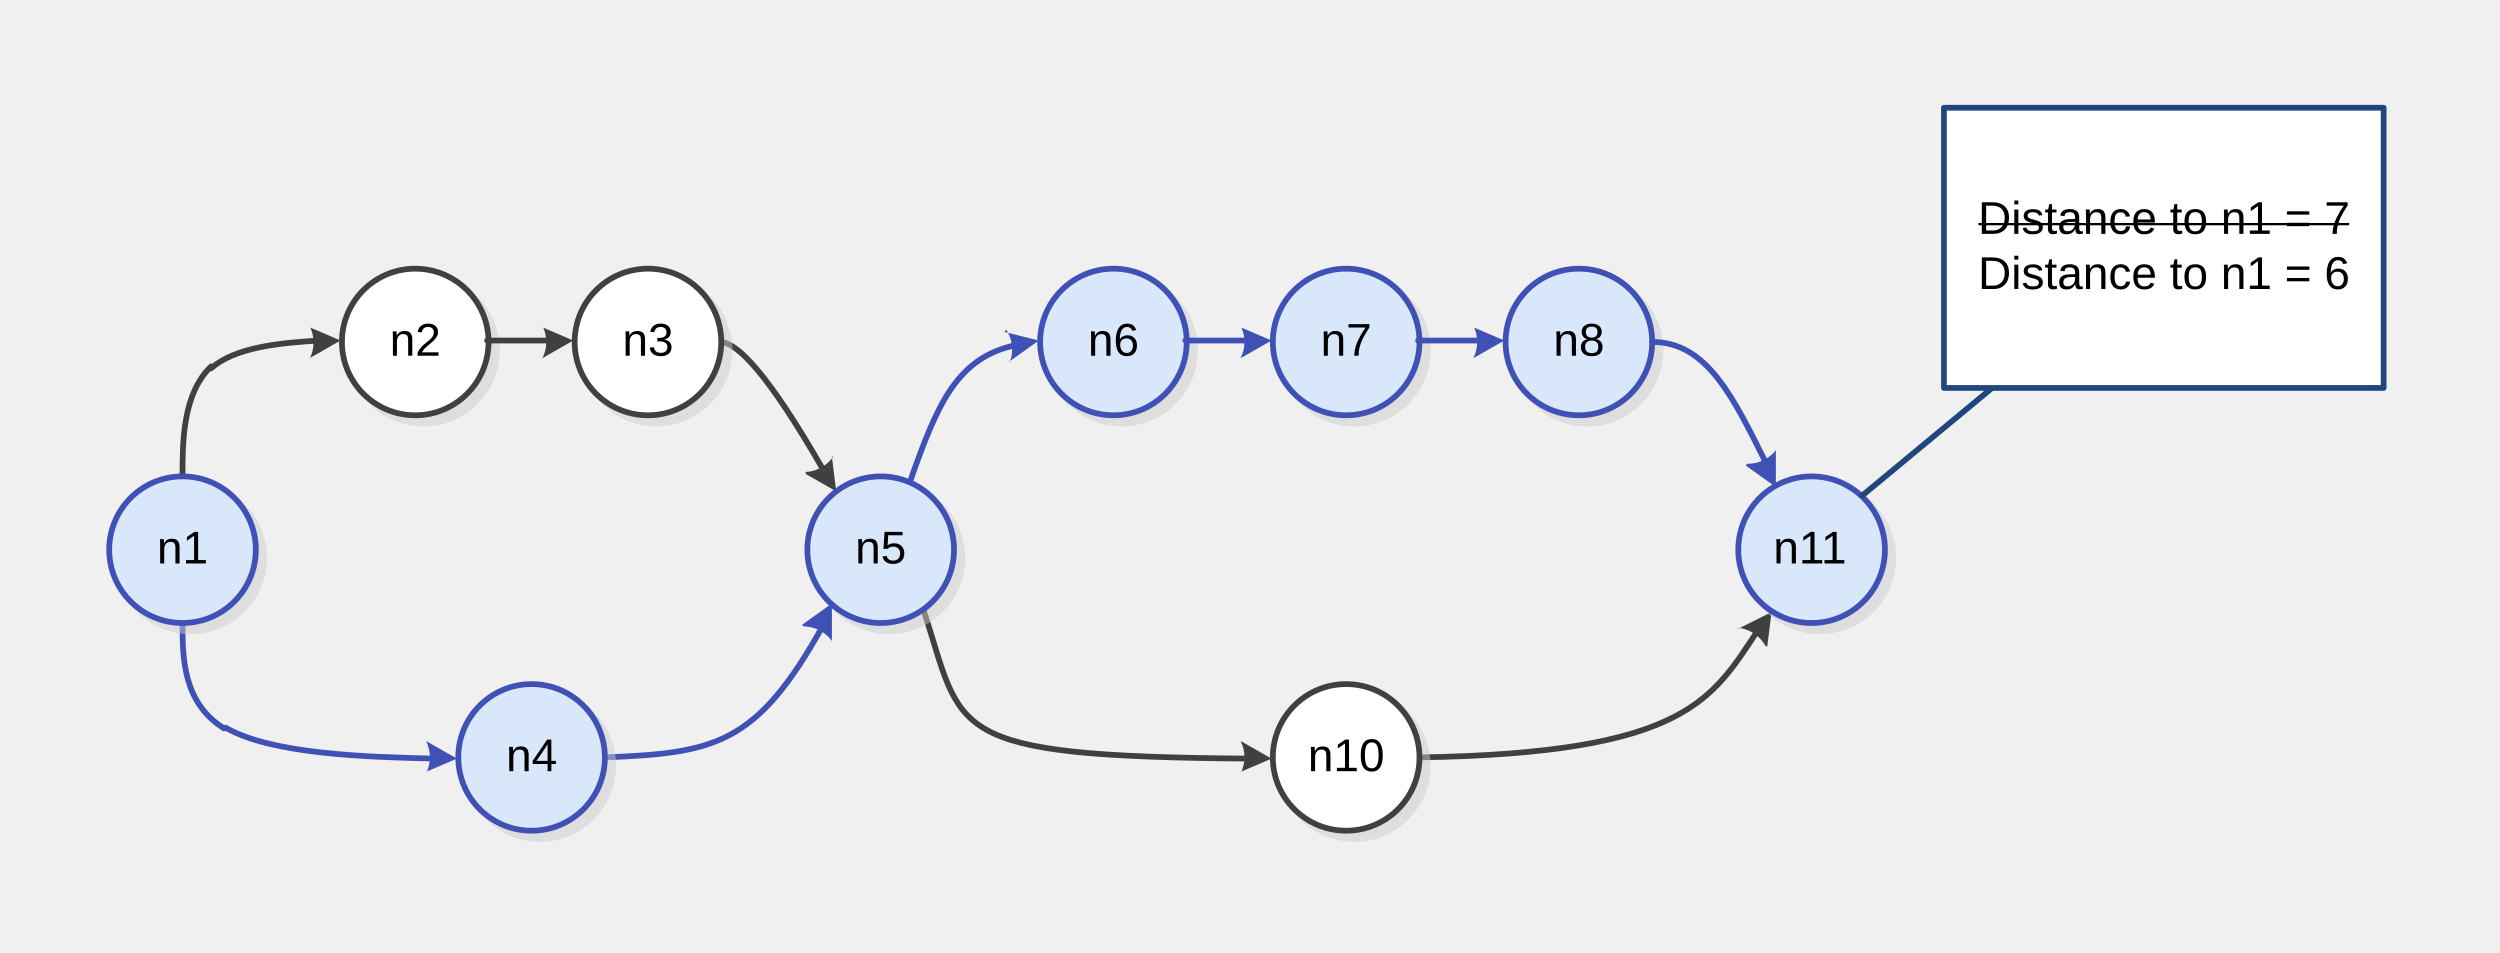
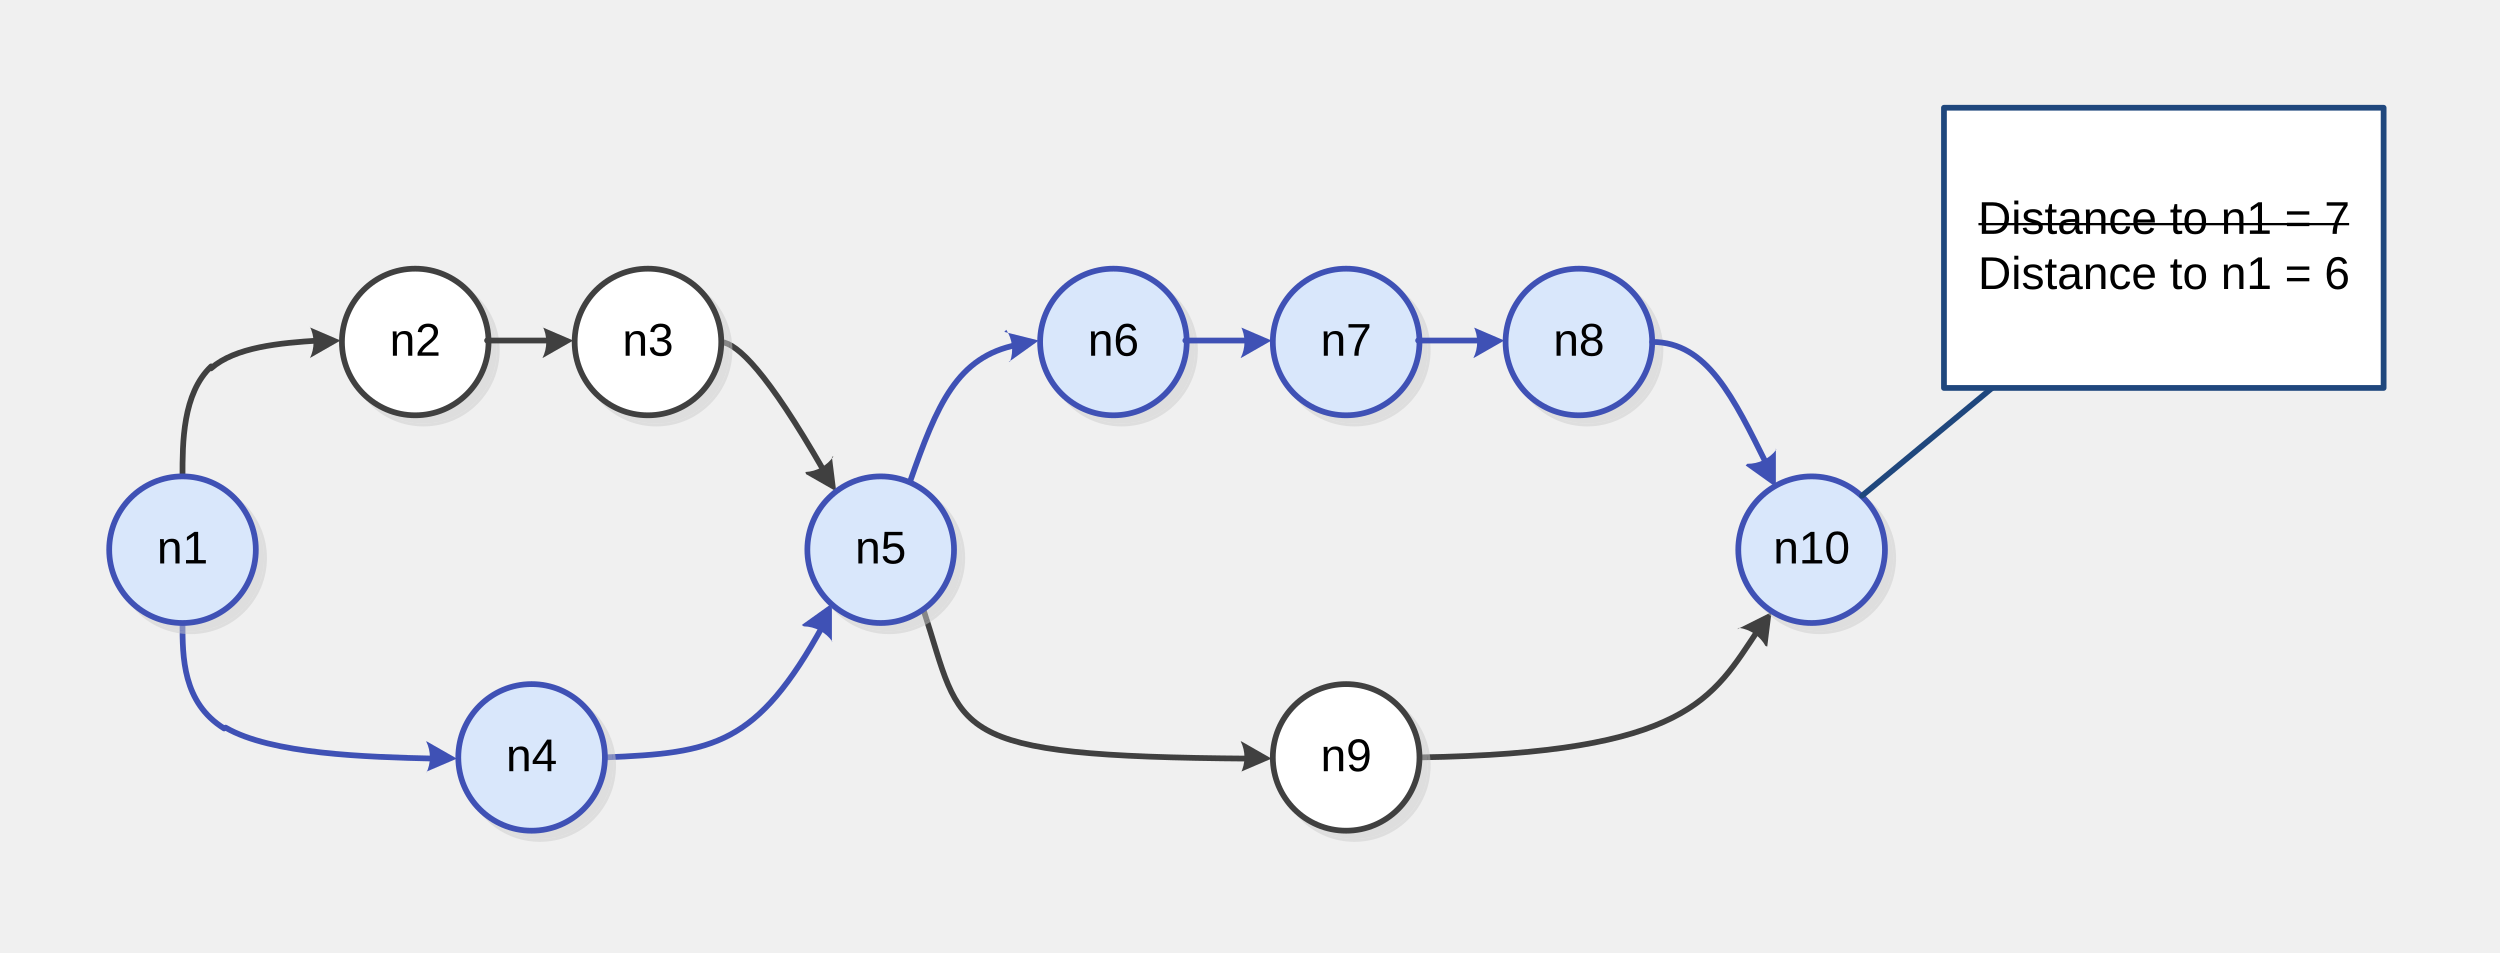
<svg xmlns="http://www.w3.org/2000/svg" viewBox="0 0 543.75 207.188" height="207.188" width="543.75" xml:space="preserve" version="1.1" id="svg2">
  <defs id="defs6">
    <clipPath id="clipPath46" clipPathUnits="userSpaceOnUse">
      <path style="clip-rule:evenodd" id="path48" d="m 33.196,81.419 c -7.045,0 -12.756,-5.711 -12.756,-12.756 0,-7.044 5.711,-12.756 12.756,-12.756 7.045,0 12.756,5.712 12.756,12.756 0,7.045 -5.711,12.756 -12.756,12.756 z M 0,165.75 l 435,0 L 435,0 0,0 0,165.75 Z" />
    </clipPath>
    <clipPath id="clipPath70" clipPathUnits="userSpaceOnUse">
      <path style="clip-rule:evenodd" id="path72" d="m 154.68,81.419 c -7.04,0 -12.76,-5.711 -12.76,-12.756 0,-7.044 5.72,-12.756 12.76,-12.756 7.05,0 12.76,5.712 12.76,12.756 0,7.045 -5.71,12.756 -12.76,12.756 z M 0,165.75 l 435,0 L 435,0 0,0 0,165.75 Z" />
    </clipPath>
    <clipPath id="clipPath94" clipPathUnits="userSpaceOnUse">
      <path style="clip-rule:evenodd" id="path96" d="m 316.66,81.419 c -7.04,0 -12.76,-5.711 -12.76,-12.756 0,-7.044 5.72,-12.756 12.76,-12.756 7.05,0 12.76,5.712 12.76,12.756 0,7.045 -5.71,12.756 -12.76,12.756 z M 0,165.75 l 435,0 L 435,0 0,0 0,165.75 Z" />
    </clipPath>
    <clipPath id="clipPath118" clipPathUnits="userSpaceOnUse">
      <path style="clip-rule:evenodd" id="path120" d="m 73.691,117.56 c -7.045,0 -12.756,-5.71 -12.756,-12.75 0,-7.05 5.711,-12.761 12.756,-12.761 7.045,0 12.756,5.711 12.756,12.761 0,7.04 -5.711,12.75 -12.756,12.75 z M 0,165.75 l 435,0 L 435,0 0,0 0,165.75 Z" />
    </clipPath>
    <clipPath id="clipPath142" clipPathUnits="userSpaceOnUse">
      <path style="clip-rule:evenodd" id="path144" d="m 114.19,117.56 c -7.05,0 -12.76,-5.71 -12.76,-12.75 0,-7.05 5.71,-12.761 12.76,-12.761 7.04,0 12.75,5.711 12.75,12.761 0,7.04 -5.71,12.75 -12.75,12.75 z M 0,165.75 l 435,0 L 435,0 0,0 0,165.75 Z" />
    </clipPath>
    <clipPath id="clipPath166" clipPathUnits="userSpaceOnUse">
      <path style="clip-rule:evenodd" id="path168" d="m 195.18,117.56 c -7.05,0 -12.76,-5.71 -12.76,-12.75 0,-7.05 5.71,-12.761 12.76,-12.761 7.04,0 12.75,5.711 12.75,12.761 0,7.04 -5.71,12.75 -12.75,12.75 z M 0,165.75 l 435,0 L 435,0 0,0 0,165.75 Z" />
    </clipPath>
    <clipPath id="clipPath190" clipPathUnits="userSpaceOnUse">
      <path style="clip-rule:evenodd" id="path192" d="m 276.17,117.56 c -7.05,0 -12.76,-5.71 -12.76,-12.75 0,-7.05 5.71,-12.761 12.76,-12.761 7.04,0 12.75,5.711 12.75,12.761 0,7.04 -5.71,12.75 -12.75,12.75 z M 0,165.75 l 435,0 L 435,0 0,0 0,165.75 Z" />
    </clipPath>
    <clipPath id="clipPath214" clipPathUnits="userSpaceOnUse">
      <path style="clip-rule:evenodd" id="path216" d="m 235.67,117.56 c -7.04,0 -12.76,-5.71 -12.76,-12.75 0,-7.05 5.72,-12.761 12.76,-12.761 7.05,0 12.76,5.711 12.76,12.761 0,7.04 -5.71,12.75 -12.76,12.75 z M 0,165.75 l 435,0 L 435,0 0,0 0,165.75 Z" />
    </clipPath>
    <clipPath id="clipPath294" clipPathUnits="userSpaceOnUse">
      <path style="clip-rule:evenodd" id="path296" d="m 93.938,45.278 c -7.045,0 -12.756,-5.711 -12.756,-12.756 0,-7.045 5.711,-12.756 12.756,-12.756 7.042,0 12.752,5.711 12.752,12.756 0,7.045 -5.71,12.756 -12.752,12.756 z M 0,165.75 l 435,0 L 435,0 0,0 0,165.75 Z" />
    </clipPath>
    <clipPath id="clipPath318" clipPathUnits="userSpaceOnUse">
      <path style="clip-rule:evenodd" id="path320" d="m 235.67,45.278 c -7.04,0 -12.76,-5.711 -12.76,-12.756 0,-7.045 5.72,-12.756 12.76,-12.756 7.05,0 12.76,5.711 12.76,12.756 0,7.045 -5.71,12.756 -12.76,12.756 z M 0,165.75 l 435,0 L 435,0 0,0 0,165.75 Z" />
    </clipPath>
  </defs>
  <g transform="matrix(1.25,0,0,-1.25,0,207.1875)" id="g10">
    <path id="path12" style="fill:none;stroke:#404040;stroke-width:1;stroke-linecap:round;stroke-linejoin:round;stroke-miterlimit:10;stroke-dasharray:none;stroke-opacity:1" d="m 31.756,82.859 c 0,5.847 0,14.409 4.994,19.141 l -0.036,-0.35 c 4.222,3.73 12.039,4.43 18.786,4.85" />
    <path id="path14" style="fill:#404040;fill-opacity:1;fill-rule:evenodd;stroke:none" d="m 59.25,106.5 -5.25,-3 -0.085,-0.1 c 0.869,1.77 0.854,3.85 -0.04,5.6 L 54,108.75 59.25,106.5 Z" />
    <path id="path16" style="fill:none;stroke:#404040;stroke-width:1;stroke-linecap:round;stroke-linejoin:round;stroke-miterlimit:10;stroke-dasharray:none;stroke-opacity:1" d="m 125.5,106.25 c 2.86,-0.3 8,-5.28 17.75,-22.25" />
    <path id="path18" style="fill:#404040;fill-opacity:1;fill-rule:evenodd;stroke:none" d="m 145.5,80.25 -5.25,3 -0.11,0.373 c 1.97,0.09 3.78,1.102 4.89,2.731 l -0.28,-0.104 0.75,-6 z" />
    <path id="path20" style="fill:none;stroke:#3f51b5;stroke-width:1;stroke-linecap:round;stroke-linejoin:round;stroke-miterlimit:10;stroke-dasharray:none;stroke-opacity:1" d="m 31.756,57.347 c 0,-5.846 0,-13.853 7.244,-18.347 l 0.257,0.142 C 47.198,34.535 63.544,34.025 75.75,33.75" />
    <path id="path22" style="fill:#3f51b5;fill-opacity:1;fill-rule:evenodd;stroke:none" d="M 79.5,33.75 74.25,31.5 74.138,31.171 c 0.884,1.761 0.888,3.836 0.009,5.6 l 0.103,-0.021 5.25,-3 z" />
    <path id="path24" style="fill:none;stroke:#3f51b5;stroke-width:1;stroke-linecap:round;stroke-linejoin:round;stroke-miterlimit:10;stroke-dasharray:none;stroke-opacity:1" d="m 105.25,33.962 c 19.05,0.775 26.43,2.085 38,23.038" />
    <path id="path26" style="fill:#3f51b5;fill-opacity:1;fill-rule:evenodd;stroke:none" d="m 144.75,60.75 0,-6.75 0.06,0.139 c -1.14,1.605 -2.98,2.578 -4.95,2.626 L 139.5,57 l 5.25,3.75 z" />
    <path id="path28" style="fill:none;stroke:#3f51b5;stroke-width:1;stroke-linecap:round;stroke-linejoin:round;stroke-miterlimit:10;stroke-dasharray:none;stroke-opacity:1" d="m 158.3,81.811 c 4.77,13.621 8.21,21.849 18.7,23.939" />
    <path id="path30" style="fill:#3f51b5;fill-opacity:1;fill-rule:evenodd;stroke:none" d="m 180.75,106.5 -5.25,-3.75 0.24,0.06 c 0.67,1.85 0.43,3.92 -0.65,5.56 l -0.34,-0.37 6,-1.5 z" />
    <path id="path32" style="fill:none;stroke:#404040;stroke-width:1;stroke-linecap:round;stroke-linejoin:round;stroke-miterlimit:10;stroke-dasharray:none;stroke-opacity:1" d="m 160.66,59.73 c 7.08,-21.56 3.07,-25.574 56.84,-25.98" />
    <path id="path34" style="fill:#404040;fill-opacity:1;fill-rule:evenodd;stroke:none" d="M 221.25,33.75 216,31.5 215.87,31.171 c 0.88,1.761 0.89,3.836 0.01,5.6 l 0.12,-0.021 5.25,-3 z" />
    <path id="path36" style="fill:none;stroke:#404040;stroke-width:1;stroke-linecap:round;stroke-linejoin:round;stroke-miterlimit:10;stroke-dasharray:none;stroke-opacity:1" d="m 246.99,33.962 c 46.79,0.747 50.92,10.24 59.01,22.288" />
    <path id="path38" style="fill:#404040;fill-opacity:1;fill-rule:evenodd;stroke:none" d="m 308.25,59.25 -0.75,-6 -0.3,0.102 c -0.96,1.722 -2.67,2.892 -4.62,3.158 l -0.33,-0.26 6,3 z" />
    <path id="path40" style="fill:#cdcdcd;fill-opacity:0.498;fill-rule:evenodd;stroke:none" d="m 20.44,68.663 c 0,7.045 5.711,12.756 12.756,12.756 7.045,0 12.756,-5.711 12.756,-12.756 0,0 0,0 0,0 0,-7.045 -5.711,-12.756 -12.756,-12.756 -7.045,0 -12.756,5.711 -12.756,12.756 z" />
    <g id="g42">
      <g clip-path="url(#clipPath46)" id="g44">
        <path id="path50" style="fill:none;stroke:#cdcdcd;stroke-width:1;stroke-linecap:round;stroke-linejoin:round;stroke-miterlimit:10;stroke-dasharray:none;stroke-opacity:0.498" d="m 20.44,68.663 c 0,7.045 5.711,12.756 12.756,12.756 7.045,0 12.756,-5.711 12.756,-12.756 0,0 0,0 0,0 0,-7.045 -5.711,-12.756 -12.756,-12.756 -7.045,0 -12.756,5.711 -12.756,12.756" />
      </g>
    </g>
    <path id="path52" style="fill:#d9e7fb;fill-opacity:1;fill-rule:evenodd;stroke:none" d="m 19,70.103 c 0,7.045 5.711,12.756 12.756,12.756 7.045,0 12.756,-5.711 12.756,-12.756 0,0 0,0 0,0 0,-7.044 -5.711,-12.756 -12.756,-12.756 C 24.711,57.347 19,63.058 19,70.103 Z" />
    <path id="path54" style="fill:none;stroke:#3f51b5;stroke-width:1;stroke-linecap:round;stroke-linejoin:round;stroke-miterlimit:10;stroke-dasharray:none;stroke-opacity:1" d="m 19,70.103 c 0,7.045 5.711,12.756 12.756,12.756 7.045,0 12.756,-5.711 12.756,-12.756 0,0 0,0 0,0 0,-7.044 -5.711,-12.756 -12.756,-12.756 C 24.711,57.347 19,63.058 19,70.103 Z" />
    <text id="text56" style="font-variant:normal;font-weight:normal;font-size:8px;font-family:Arial;-inkscape-font-specification:Arial;writing-mode:lr-tb;fill:#000000;fill-opacity:1;fill-rule:nonzero;stroke:none" transform="matrix(1,0,0,-1,27.307,67.703)">
      <tspan id="tspan58" y="0" x="0">n</tspan>
    </text>
    <text id="text60" style="font-variant:normal;font-weight:normal;font-size:8px;font-family:Arial;-inkscape-font-specification:Arial;writing-mode:lr-tb;fill:#000000;fill-opacity:1;fill-rule:nonzero;stroke:none" transform="matrix(1,0,0,-1,31.756,67.703)">
      <tspan id="tspan62" y="0" x="0">1</tspan>
    </text>
    <path id="path64" style="fill:#cdcdcd;fill-opacity:0.498;fill-rule:evenodd;stroke:none" d="m 141.92,68.663 c 0,7.045 5.72,12.756 12.76,12.756 7.05,0 12.76,-5.711 12.76,-12.756 0,0 0,0 0,0 0,-7.045 -5.71,-12.756 -12.76,-12.756 -7.04,0 -12.76,5.711 -12.76,12.756 z" />
    <g id="g66">
      <g clip-path="url(#clipPath70)" id="g68">
        <path id="path74" style="fill:none;stroke:#cdcdcd;stroke-width:1;stroke-linecap:round;stroke-linejoin:round;stroke-miterlimit:10;stroke-dasharray:none;stroke-opacity:0.498" d="m 141.92,68.663 c 0,7.045 5.72,12.756 12.76,12.756 7.05,0 12.76,-5.711 12.76,-12.756 0,0 0,0 0,0 0,-7.045 -5.71,-12.756 -12.76,-12.756 -7.04,0 -12.76,5.711 -12.76,12.756" />
      </g>
    </g>
    <path id="path76" style="fill:#d9e7fb;fill-opacity:1;fill-rule:evenodd;stroke:none" d="m 140.48,70.103 c 0,7.045 5.72,12.756 12.76,12.756 7.05,0 12.76,-5.711 12.76,-12.756 0,0 0,0 0,0 0,-7.044 -5.71,-12.756 -12.76,-12.756 -7.04,0 -12.76,5.711 -12.76,12.756 z" />
    <path id="path78" style="fill:none;stroke:#3f51b5;stroke-width:1;stroke-linecap:round;stroke-linejoin:round;stroke-miterlimit:10;stroke-dasharray:none;stroke-opacity:1" d="m 140.48,70.103 c 0,7.045 5.72,12.756 12.76,12.756 7.05,0 12.76,-5.711 12.76,-12.756 0,0 0,0 0,0 0,-7.044 -5.71,-12.756 -12.76,-12.756 -7.04,0 -12.76,5.711 -12.76,12.756 z" />
    <text id="text80" style="font-variant:normal;font-weight:normal;font-size:8px;font-family:Arial;-inkscape-font-specification:Arial;writing-mode:lr-tb;fill:#000000;fill-opacity:1;fill-rule:nonzero;stroke:none" transform="matrix(1,0,0,-1,148.79,67.703)">
      <tspan id="tspan82" y="0" x="0">n</tspan>
    </text>
    <text id="text84" style="font-variant:normal;font-weight:normal;font-size:8px;font-family:Arial;-inkscape-font-specification:Arial;writing-mode:lr-tb;fill:#000000;fill-opacity:1;fill-rule:nonzero;stroke:none" transform="matrix(1,0,0,-1,153.24,67.703)">
      <tspan id="tspan86" y="0" x="0">5</tspan>
    </text>
    <path id="path88" style="fill:#cdcdcd;fill-opacity:0.498;fill-rule:evenodd;stroke:none" d="m 303.9,68.663 c 0,7.045 5.72,12.756 12.76,12.756 7.05,0 12.76,-5.711 12.76,-12.756 0,0 0,0 0,0 0,-7.045 -5.71,-12.756 -12.76,-12.756 -7.04,0 -12.76,5.711 -12.76,12.756 z" />
    <g id="g90">
      <g clip-path="url(#clipPath94)" id="g92">
        <path id="path98" style="fill:none;stroke:#cdcdcd;stroke-width:1;stroke-linecap:round;stroke-linejoin:round;stroke-miterlimit:10;stroke-dasharray:none;stroke-opacity:0.498" d="m 303.9,68.663 c 0,7.045 5.72,12.756 12.76,12.756 7.05,0 12.76,-5.711 12.76,-12.756 0,0 0,0 0,0 0,-7.045 -5.71,-12.756 -12.76,-12.756 -7.04,0 -12.76,5.711 -12.76,12.756" />
      </g>
    </g>
    <path id="path100" style="fill:#d9e7fb;fill-opacity:1;fill-rule:evenodd;stroke:none" d="m 302.46,70.103 c 0,7.045 5.72,12.756 12.76,12.756 7.05,0 12.76,-5.711 12.76,-12.756 0,0 0,0 0,0 0,-7.044 -5.71,-12.756 -12.76,-12.756 -7.04,0 -12.76,5.711 -12.76,12.756 z" />
    <path id="path102" style="fill:none;stroke:#3f51b5;stroke-width:1;stroke-linecap:round;stroke-linejoin:round;stroke-miterlimit:10;stroke-dasharray:none;stroke-opacity:1" d="m 302.46,70.103 c 0,7.045 5.72,12.756 12.76,12.756 7.05,0 12.76,-5.711 12.76,-12.756 0,0 0,0 0,0 0,-7.044 -5.71,-12.756 -12.76,-12.756 -7.04,0 -12.76,5.711 -12.76,12.756 z" />
    <text id="text104" style="font-variant:normal;font-weight:normal;font-size:8px;font-family:Arial;-inkscape-font-specification:Arial;writing-mode:lr-tb;fill:#000000;fill-opacity:1;fill-rule:nonzero;stroke:none" transform="matrix(1,0,0,-1,308.55,67.703)">
      <tspan id="tspan106" y="0" x="0">n</tspan>
    </text>
    <text id="text108" style="font-variant:normal;font-weight:normal;font-size:8px;font-family:Arial;-inkscape-font-specification:Arial;writing-mode:lr-tb;fill:#000000;fill-opacity:1;fill-rule:nonzero;stroke:none" transform="matrix(1,0,0,-1,313,67.703)">
-       <tspan id="tspan110" y="0" x="0 4.449">11</tspan>
+       <tspan id="tspan110" y="0" x="0 4.449">10</tspan>
    </text>
    <path id="path112" style="fill:#cdcdcd;fill-opacity:0.498;fill-rule:evenodd;stroke:none" d="m 60.935,104.81 c 0,7.04 5.711,12.75 12.756,12.75 7.045,0 12.756,-5.71 12.756,-12.75 0,0 0,0 0,0 0,-7.05 -5.711,-12.761 -12.756,-12.761 -7.045,0 -12.756,5.711 -12.756,12.761 z" />
    <g id="g114">
      <g clip-path="url(#clipPath118)" id="g116">
        <path id="path122" style="fill:none;stroke:#cdcdcd;stroke-width:1;stroke-linecap:round;stroke-linejoin:round;stroke-miterlimit:10;stroke-dasharray:none;stroke-opacity:0.498" d="m 60.935,104.81 c 0,7.04 5.711,12.75 12.756,12.75 7.045,0 12.756,-5.71 12.756,-12.75 0,0 0,0 0,0 0,-7.05 -5.711,-12.761 -12.756,-12.761 -7.045,0 -12.756,5.711 -12.756,12.761" />
      </g>
    </g>
    <path id="path124" style="fill:#ffffff;fill-opacity:1;fill-rule:evenodd;stroke:none" d="m 59.495,106.25 c 0,7.04 5.711,12.75 12.756,12.75 7.045,0 12.756,-5.71 12.756,-12.75 0,0 0,0 0,0 0,-7.05 -5.711,-12.761 -12.756,-12.761 -7.045,0 -12.756,5.711 -12.756,12.761 z" />
    <path id="path126" style="fill:none;stroke:#404040;stroke-width:1;stroke-linecap:round;stroke-linejoin:round;stroke-miterlimit:10;stroke-dasharray:none;stroke-opacity:1" d="m 59.495,106.25 c 0,7.04 5.711,12.75 12.756,12.75 7.045,0 12.756,-5.71 12.756,-12.75 0,0 0,0 0,0 0,-7.05 -5.711,-12.761 -12.756,-12.761 -7.045,0 -12.756,5.711 -12.756,12.761 z" />
    <text id="text128" style="font-variant:normal;font-weight:normal;font-size:8px;font-family:Arial;-inkscape-font-specification:Arial;writing-mode:lr-tb;fill:#000000;fill-opacity:1;fill-rule:nonzero;stroke:none" transform="matrix(1,0,0,-1,67.802,103.85)">
      <tspan id="tspan130" y="0" x="0">n</tspan>
    </text>
    <text id="text132" style="font-variant:normal;font-weight:normal;font-size:8px;font-family:Arial;-inkscape-font-specification:Arial;writing-mode:lr-tb;fill:#000000;fill-opacity:1;fill-rule:nonzero;stroke:none" transform="matrix(1,0,0,-1,72.251,103.85)">
      <tspan id="tspan134" y="0" x="0">2</tspan>
    </text>
    <path id="path136" style="fill:#cdcdcd;fill-opacity:0.498;fill-rule:evenodd;stroke:none" d="m 101.43,104.81 c 0,7.04 5.71,12.75 12.76,12.75 7.04,0 12.75,-5.71 12.75,-12.75 0,0 0,0 0,0 0,-7.05 -5.71,-12.761 -12.75,-12.761 -7.05,0 -12.76,5.711 -12.76,12.761 z" />
    <g id="g138">
      <g clip-path="url(#clipPath142)" id="g140">
        <path id="path146" style="fill:none;stroke:#cdcdcd;stroke-width:1;stroke-linecap:round;stroke-linejoin:round;stroke-miterlimit:10;stroke-dasharray:none;stroke-opacity:0.498" d="m 101.43,104.81 c 0,7.04 5.71,12.75 12.76,12.75 7.04,0 12.75,-5.71 12.75,-12.75 0,0 0,0 0,0 0,-7.05 -5.71,-12.761 -12.75,-12.761 -7.05,0 -12.76,5.711 -12.76,12.761" />
      </g>
    </g>
    <path id="path148" style="fill:#ffffff;fill-opacity:1;fill-rule:evenodd;stroke:none" d="m 99.99,106.25 c 0,7.04 5.71,12.75 12.76,12.75 7.04,0 12.75,-5.71 12.75,-12.75 0,0 0,0 0,0 0,-7.05 -5.71,-12.761 -12.75,-12.761 -7.05,0 -12.76,5.711 -12.76,12.761 z" />
    <path id="path150" style="fill:none;stroke:#404040;stroke-width:1;stroke-linecap:round;stroke-linejoin:round;stroke-miterlimit:10;stroke-dasharray:none;stroke-opacity:1" d="m 99.99,106.25 c 0,7.04 5.71,12.75 12.76,12.75 7.04,0 12.75,-5.71 12.75,-12.75 0,0 0,0 0,0 0,-7.05 -5.71,-12.761 -12.75,-12.761 -7.05,0 -12.76,5.711 -12.76,12.761 z" />
    <text id="text152" style="font-variant:normal;font-weight:normal;font-size:8px;font-family:Arial;-inkscape-font-specification:Arial;writing-mode:lr-tb;fill:#000000;fill-opacity:1;fill-rule:nonzero;stroke:none" transform="matrix(1,0,0,-1,108.3,103.85)">
      <tspan id="tspan154" y="0" x="0">n</tspan>
    </text>
    <text id="text156" style="font-variant:normal;font-weight:normal;font-size:8px;font-family:Arial;-inkscape-font-specification:Arial;writing-mode:lr-tb;fill:#000000;fill-opacity:1;fill-rule:nonzero;stroke:none" transform="matrix(1,0,0,-1,112.75,103.85)">
      <tspan id="tspan158" y="0" x="0">3</tspan>
    </text>
    <path id="path160" style="fill:#cdcdcd;fill-opacity:0.498;fill-rule:evenodd;stroke:none" d="m 182.42,104.81 c 0,7.04 5.71,12.75 12.76,12.75 7.04,0 12.75,-5.71 12.75,-12.75 0,0 0,0 0,0 0,-7.05 -5.71,-12.761 -12.75,-12.761 -7.05,0 -12.76,5.711 -12.76,12.761 z" />
    <g id="g162">
      <g clip-path="url(#clipPath166)" id="g164">
        <path id="path170" style="fill:none;stroke:#cdcdcd;stroke-width:1;stroke-linecap:round;stroke-linejoin:round;stroke-miterlimit:10;stroke-dasharray:none;stroke-opacity:0.498" d="m 182.42,104.81 c 0,7.04 5.71,12.75 12.76,12.75 7.04,0 12.75,-5.71 12.75,-12.75 0,0 0,0 0,0 0,-7.05 -5.71,-12.761 -12.75,-12.761 -7.05,0 -12.76,5.711 -12.76,12.761" />
      </g>
    </g>
    <path id="path172" style="fill:#d9e7fb;fill-opacity:1;fill-rule:evenodd;stroke:none" d="m 180.98,106.25 c 0,7.04 5.71,12.75 12.76,12.75 7.04,0 12.75,-5.71 12.75,-12.75 0,0 0,0 0,0 0,-7.05 -5.71,-12.761 -12.75,-12.761 -7.05,0 -12.76,5.711 -12.76,12.761 z" />
    <path id="path174" style="fill:none;stroke:#3f51b5;stroke-width:1;stroke-linecap:round;stroke-linejoin:round;stroke-miterlimit:10;stroke-dasharray:none;stroke-opacity:1" d="m 180.98,106.25 c 0,7.04 5.71,12.75 12.76,12.75 7.04,0 12.75,-5.71 12.75,-12.75 0,0 0,0 0,0 0,-7.05 -5.71,-12.761 -12.75,-12.761 -7.05,0 -12.76,5.711 -12.76,12.761 z" />
    <text id="text176" style="font-variant:normal;font-weight:normal;font-size:8px;font-family:Arial;-inkscape-font-specification:Arial;writing-mode:lr-tb;fill:#000000;fill-opacity:1;fill-rule:nonzero;stroke:none" transform="matrix(1,0,0,-1,189.29,103.85)">
      <tspan id="tspan178" y="0" x="0">n</tspan>
    </text>
    <text id="text180" style="font-variant:normal;font-weight:normal;font-size:8px;font-family:Arial;-inkscape-font-specification:Arial;writing-mode:lr-tb;fill:#000000;fill-opacity:1;fill-rule:nonzero;stroke:none" transform="matrix(1,0,0,-1,193.74,103.85)">
      <tspan id="tspan182" y="0" x="0">6</tspan>
    </text>
    <path id="path184" style="fill:#cdcdcd;fill-opacity:0.498;fill-rule:evenodd;stroke:none" d="m 263.41,104.81 c 0,7.04 5.71,12.75 12.76,12.75 7.04,0 12.75,-5.71 12.75,-12.75 0,0 0,0 0,0 0,-7.05 -5.71,-12.761 -12.75,-12.761 -7.05,0 -12.76,5.711 -12.76,12.761 z" />
    <g id="g186">
      <g clip-path="url(#clipPath190)" id="g188">
        <path id="path194" style="fill:none;stroke:#cdcdcd;stroke-width:1;stroke-linecap:round;stroke-linejoin:round;stroke-miterlimit:10;stroke-dasharray:none;stroke-opacity:0.498" d="m 263.41,104.81 c 0,7.04 5.71,12.75 12.76,12.75 7.04,0 12.75,-5.71 12.75,-12.75 0,0 0,0 0,0 0,-7.05 -5.71,-12.761 -12.75,-12.761 -7.05,0 -12.76,5.711 -12.76,12.761" />
      </g>
    </g>
    <path id="path196" style="fill:#d9e7fb;fill-opacity:1;fill-rule:evenodd;stroke:none" d="m 261.97,106.25 c 0,7.04 5.71,12.75 12.76,12.75 7.04,0 12.75,-5.71 12.75,-12.75 0,0 0,0 0,0 0,-7.05 -5.71,-12.761 -12.75,-12.761 -7.05,0 -12.76,5.711 -12.76,12.761 z" />
    <path id="path198" style="fill:none;stroke:#3f51b5;stroke-width:1;stroke-linecap:round;stroke-linejoin:round;stroke-miterlimit:10;stroke-dasharray:none;stroke-opacity:1" d="m 261.97,106.25 c 0,7.04 5.71,12.75 12.76,12.75 7.04,0 12.75,-5.71 12.75,-12.75 0,0 0,0 0,0 0,-7.05 -5.71,-12.761 -12.75,-12.761 -7.05,0 -12.76,5.711 -12.76,12.761 z" />
    <text id="text200" style="font-variant:normal;font-weight:normal;font-size:8px;font-family:Arial;-inkscape-font-specification:Arial;writing-mode:lr-tb;fill:#000000;fill-opacity:1;fill-rule:nonzero;stroke:none" transform="matrix(1,0,0,-1,270.28,103.85)">
      <tspan id="tspan202" y="0" x="0">n</tspan>
    </text>
    <text id="text204" style="font-variant:normal;font-weight:normal;font-size:8px;font-family:Arial;-inkscape-font-specification:Arial;writing-mode:lr-tb;fill:#000000;fill-opacity:1;fill-rule:nonzero;stroke:none" transform="matrix(1,0,0,-1,274.73,103.85)">
      <tspan id="tspan206" y="0" x="0">8</tspan>
    </text>
    <path id="path208" style="fill:#cdcdcd;fill-opacity:0.498;fill-rule:evenodd;stroke:none" d="m 222.91,104.81 c 0,7.04 5.72,12.75 12.76,12.75 7.05,0 12.76,-5.71 12.76,-12.75 0,0 0,0 0,0 0,-7.05 -5.71,-12.761 -12.76,-12.761 -7.04,0 -12.76,5.711 -12.76,12.761 z" />
    <g id="g210">
      <g clip-path="url(#clipPath214)" id="g212">
        <path id="path218" style="fill:none;stroke:#cdcdcd;stroke-width:1;stroke-linecap:round;stroke-linejoin:round;stroke-miterlimit:10;stroke-dasharray:none;stroke-opacity:0.498" d="m 222.91,104.81 c 0,7.04 5.72,12.75 12.76,12.75 7.05,0 12.76,-5.71 12.76,-12.75 0,0 0,0 0,0 0,-7.05 -5.71,-12.761 -12.76,-12.761 -7.04,0 -12.76,5.711 -12.76,12.761" />
      </g>
    </g>
    <path id="path220" style="fill:#d9e7fb;fill-opacity:1;fill-rule:evenodd;stroke:none" d="m 221.47,106.25 c 0,7.04 5.72,12.75 12.76,12.75 7.05,0 12.76,-5.71 12.76,-12.75 0,0 0,0 0,0 0,-7.05 -5.71,-12.761 -12.76,-12.761 -7.04,0 -12.76,5.711 -12.76,12.761 z" />
    <path id="path222" style="fill:none;stroke:#3f51b5;stroke-width:1;stroke-linecap:round;stroke-linejoin:round;stroke-miterlimit:10;stroke-dasharray:none;stroke-opacity:1" d="m 221.47,106.25 c 0,7.04 5.72,12.75 12.76,12.75 7.05,0 12.76,-5.71 12.76,-12.75 0,0 0,0 0,0 0,-7.05 -5.71,-12.761 -12.76,-12.761 -7.04,0 -12.76,5.711 -12.76,12.761 z" />
    <text id="text224" style="font-variant:normal;font-weight:normal;font-size:8px;font-family:Arial;-inkscape-font-specification:Arial;writing-mode:lr-tb;fill:#000000;fill-opacity:1;fill-rule:nonzero;stroke:none" transform="matrix(1,0,0,-1,229.78,103.85)">
      <tspan id="tspan226" y="0" x="0">n</tspan>
    </text>
    <text id="text228" style="font-variant:normal;font-weight:normal;font-size:8px;font-family:Arial;-inkscape-font-specification:Arial;writing-mode:lr-tb;fill:#000000;fill-opacity:1;fill-rule:nonzero;stroke:none" transform="matrix(1,0,0,-1,234.23,103.85)">
      <tspan id="tspan230" y="0" x="0">7</tspan>
    </text>
    <path id="path232" style="fill:none;stroke:#404040;stroke-width:1;stroke-linecap:round;stroke-linejoin:round;stroke-miterlimit:10;stroke-dasharray:none;stroke-opacity:1" d="m 84.75,106.5 11.25,0" />
    <path id="path234" style="fill:#404040;fill-opacity:1;fill-rule:evenodd;stroke:none" d="m 99.75,106.5 -5.25,-3 -0.11,-0.05 c 0.881,1.76 0.881,3.83 0,5.6 l 0.11,-0.3 5.25,-2.25 z" />
    <path id="path236" style="fill:none;stroke:#3f51b5;stroke-width:1;stroke-linecap:round;stroke-linejoin:round;stroke-miterlimit:10;stroke-dasharray:none;stroke-opacity:1" d="m 206.25,106.5 11.25,0" />
    <path id="path238" style="fill:#3f51b5;fill-opacity:1;fill-rule:evenodd;stroke:none" d="m 221.25,106.5 -5.25,-3 -0.13,-0.05 c 0.89,1.76 0.89,3.83 0,5.6 l 0.13,-0.3 5.25,-2.25 z" />
    <path id="path240" style="fill:none;stroke:#3f51b5;stroke-width:1;stroke-linecap:round;stroke-linejoin:round;stroke-miterlimit:10;stroke-dasharray:none;stroke-opacity:1" d="m 246.75,106.5 11.25,0" />
    <path id="path242" style="fill:#3f51b5;fill-opacity:1;fill-rule:evenodd;stroke:none" d="m 261.75,106.5 -5.25,-3 -0.13,-0.05 c 0.88,1.76 0.88,3.83 0,5.6 l 0.13,-0.3 5.25,-2.25 z" />
    <path id="path244" style="fill:none;stroke:#3f51b5;stroke-width:1;stroke-linecap:round;stroke-linejoin:round;stroke-miterlimit:10;stroke-dasharray:none;stroke-opacity:1" d="m 287.48,106.25 c 9.59,0 14.15,-9.708 20.02,-21.5" />
    <path id="path246" style="fill:#3f51b5;fill-opacity:1;fill-rule:evenodd;stroke:none" d="m 309,81 -5.25,3.75 0.27,0.301 c 1.97,-0.028 3.84,0.874 5.04,2.434 L 309,87.75 309,81 Z" />
    <path id="path248" style="fill:none;stroke:#1f477d;stroke-width:1;stroke-linecap:round;stroke-linejoin:round;stroke-miterlimit:10;stroke-dasharray:none;stroke-opacity:1" d="M 376.5,123 324,79.5" />
    <path id="path250" style="fill:#ffffff;fill-opacity:1;fill-rule:evenodd;stroke:none" d="m 338.25,98.25 76.5,0 0,48.75 -76.5,0 0,-48.75 z" />
    <path id="path252" style="fill:none;stroke:#1f477d;stroke-width:1;stroke-linecap:round;stroke-linejoin:round;stroke-miterlimit:10;stroke-dasharray:none;stroke-opacity:1" d="m 338.25,98.25 76.5,0 0,48.75 -76.5,0 0,-48.75 z" />
    <text id="text254" style="font-variant:normal;font-weight:normal;font-size:8px;font-family:Arial;-inkscape-font-specification:Arial;writing-mode:lr-tb;fill:#000000;fill-opacity:1;fill-rule:nonzero;stroke:none" transform="matrix(1,0,0,-1,344.18,125.06)">
      <tspan id="tspan256" y="0" x="0 5.777 7.555 11.555 13.777 18.227 22.676 26.676 31.125 33.348 35.57 40.019 42.242">Distance to n</tspan>
    </text>
    <text id="text258" style="font-variant:normal;font-weight:normal;font-size:8px;font-family:Arial;-inkscape-font-specification:Arial;writing-mode:lr-tb;fill:#000000;fill-opacity:1;fill-rule:nonzero;stroke:none" transform="matrix(1,0,0,-1,390.87,125.06)">
      <tspan id="tspan260" y="0" x="0 4.449">1 </tspan>
    </text>
    <text id="text262" style="font-variant:normal;font-weight:normal;font-size:8px;font-family:Arial;-inkscape-font-specification:Arial;writing-mode:lr-tb;fill:#000000;fill-opacity:1;fill-rule:nonzero;stroke:none" transform="matrix(1,0,0,-1,397.54,125.06)">
      <tspan id="tspan264" y="0" x="0 4.672">= </tspan>
    </text>
    <text id="text266" style="font-variant:normal;font-weight:normal;font-size:8px;font-family:Arial;-inkscape-font-specification:Arial;writing-mode:lr-tb;fill:#000000;fill-opacity:1;fill-rule:nonzero;stroke:none" transform="matrix(1,0,0,-1,404.44,125.06)">
      <tspan id="tspan268" y="0" x="0">7</tspan>
    </text>
    <path id="path270" style="fill:none;stroke:#000000;stroke-width:0.399;stroke-linecap:butt;stroke-linejoin:miter;stroke-miterlimit:2;stroke-dasharray:none;stroke-opacity:1" d="m 344.25,126.75 64.5,0" />
    <text id="text272" style="font-variant:normal;font-weight:normal;font-size:8px;font-family:Arial;-inkscape-font-specification:Arial;writing-mode:lr-tb;fill:#000000;fill-opacity:1;fill-rule:nonzero;stroke:none" transform="matrix(1,0,0,-1,344.18,115.46)">
      <tspan id="tspan274" y="0" x="0 5.777 7.555 11.555 13.777 18.227 22.676 26.676 31.125 33.348 35.57 40.019 42.242">Distance to n</tspan>
    </text>
    <text id="text276" style="font-variant:normal;font-weight:normal;font-size:8px;font-family:Arial;-inkscape-font-specification:Arial;writing-mode:lr-tb;fill:#000000;fill-opacity:1;fill-rule:nonzero;stroke:none" transform="matrix(1,0,0,-1,390.87,115.46)">
      <tspan id="tspan278" y="0" x="0 4.449">1 </tspan>
    </text>
    <text id="text280" style="font-variant:normal;font-weight:normal;font-size:8px;font-family:Arial;-inkscape-font-specification:Arial;writing-mode:lr-tb;fill:#000000;fill-opacity:1;fill-rule:nonzero;stroke:none" transform="matrix(1,0,0,-1,397.54,115.46)">
      <tspan id="tspan282" y="0" x="0 4.672">= </tspan>
    </text>
    <text id="text284" style="font-variant:normal;font-weight:normal;font-size:8px;font-family:Arial;-inkscape-font-specification:Arial;writing-mode:lr-tb;fill:#000000;fill-opacity:1;fill-rule:nonzero;stroke:none" transform="matrix(1,0,0,-1,404.44,115.46)">
      <tspan id="tspan286" y="0" x="0">6</tspan>
    </text>
    <path id="path288" style="fill:#cdcdcd;fill-opacity:0.498;fill-rule:evenodd;stroke:none" d="m 81.182,32.522 c 0,7.045 5.711,12.756 12.756,12.756 7.042,0 12.752,-5.711 12.752,-12.756 0,0 0,0 0,0 0,-7.045 -5.71,-12.756 -12.752,-12.756 -7.045,0 -12.756,5.711 -12.756,12.756 z" />
    <g id="g290">
      <g clip-path="url(#clipPath294)" id="g292">
        <path id="path298" style="fill:none;stroke:#cdcdcd;stroke-width:1;stroke-linecap:round;stroke-linejoin:round;stroke-miterlimit:2;stroke-dasharray:none;stroke-opacity:0.498" d="m 81.182,32.522 c 0,7.045 5.711,12.756 12.756,12.756 7.042,0 12.752,-5.711 12.752,-12.756 0,0 0,0 0,0 0,-7.045 -5.71,-12.756 -12.752,-12.756 -7.045,0 -12.756,5.711 -12.756,12.756" />
      </g>
    </g>
    <path id="path300" style="fill:#d9e7fb;fill-opacity:1;fill-rule:evenodd;stroke:none" d="m 79.742,33.962 c 0,7.045 5.711,12.756 12.756,12.756 7.045,0 12.752,-5.711 12.752,-12.756 0,0 0,0 0,0 0,-7.045 -5.707,-12.756 -12.752,-12.756 -7.045,0 -12.756,5.711 -12.756,12.756 z" />
    <path id="path302" style="fill:none;stroke:#3f51b5;stroke-width:1;stroke-linecap:round;stroke-linejoin:round;stroke-miterlimit:2;stroke-dasharray:none;stroke-opacity:1" d="m 79.742,33.962 c 0,7.045 5.711,12.756 12.756,12.756 7.045,0 12.752,-5.711 12.752,-12.756 0,0 0,0 0,0 0,-7.045 -5.707,-12.756 -12.752,-12.756 -7.045,0 -12.756,5.711 -12.756,12.756 z" />
    <text id="text304" style="font-variant:normal;font-weight:normal;font-size:8px;font-family:Arial;-inkscape-font-specification:Arial;writing-mode:lr-tb;fill:#000000;fill-opacity:1;fill-rule:nonzero;stroke:none" transform="matrix(1,0,0,-1,88.049,31.562)">
      <tspan id="tspan306" y="0" x="0">n</tspan>
    </text>
    <text id="text308" style="font-variant:normal;font-weight:normal;font-size:8px;font-family:Arial;-inkscape-font-specification:Arial;writing-mode:lr-tb;fill:#000000;fill-opacity:1;fill-rule:nonzero;stroke:none" transform="matrix(1,0,0,-1,92.498,31.562)">
      <tspan id="tspan310" y="0" x="0">4</tspan>
    </text>
    <path id="path312" style="fill:#cdcdcd;fill-opacity:0.498;fill-rule:evenodd;stroke:none" d="m 222.91,32.522 c 0,7.045 5.72,12.756 12.76,12.756 7.05,0 12.76,-5.711 12.76,-12.756 0,0 0,0 0,0 0,-7.045 -5.71,-12.756 -12.76,-12.756 -7.04,0 -12.76,5.711 -12.76,12.756 z" />
    <g id="g314">
      <g clip-path="url(#clipPath318)" id="g316">
        <path id="path322" style="fill:none;stroke:#cdcdcd;stroke-width:1;stroke-linecap:round;stroke-linejoin:round;stroke-miterlimit:2;stroke-dasharray:none;stroke-opacity:0.498" d="m 222.91,32.522 c 0,7.045 5.72,12.756 12.76,12.756 7.05,0 12.76,-5.711 12.76,-12.756 0,0 0,0 0,0 0,-7.045 -5.71,-12.756 -12.76,-12.756 -7.04,0 -12.76,5.711 -12.76,12.756" />
      </g>
    </g>
    <path id="path324" style="fill:#ffffff;fill-opacity:1;fill-rule:evenodd;stroke:none" d="m 221.47,33.962 c 0,7.045 5.72,12.756 12.76,12.756 7.05,0 12.76,-5.711 12.76,-12.756 0,0 0,0 0,0 0,-7.045 -5.71,-12.756 -12.76,-12.756 -7.04,0 -12.76,5.711 -12.76,12.756 z" />
    <path id="path326" style="fill:none;stroke:#404040;stroke-width:1;stroke-linecap:round;stroke-linejoin:round;stroke-miterlimit:2;stroke-dasharray:none;stroke-opacity:1" d="m 221.47,33.962 c 0,7.045 5.72,12.756 12.76,12.756 7.05,0 12.76,-5.711 12.76,-12.756 0,0 0,0 0,0 0,-7.045 -5.71,-12.756 -12.76,-12.756 -7.04,0 -12.76,5.711 -12.76,12.756 z" />
-     <text id="text328" style="font-variant:normal;font-weight:normal;font-size:8px;font-family:Arial;-inkscape-font-specification:Arial;writing-mode:lr-tb;fill:#000000;fill-opacity:1;fill-rule:nonzero;stroke:none" transform="matrix(1,0,0,-1,227.56,31.562)">
+     <text id="text328" style="font-variant:normal;font-weight:normal;font-size:8px;font-family:Arial;-inkscape-font-specification:Arial;writing-mode:lr-tb;fill:#000000;fill-opacity:1;fill-rule:nonzero;stroke:none" transform="matrix(1,0,0,-1,229.78,31.562)">
      <tspan id="tspan330" y="0" x="0">n</tspan>
    </text>
-     <text id="text332" style="font-variant:normal;font-weight:normal;font-size:8px;font-family:Arial;-inkscape-font-specification:Arial;writing-mode:lr-tb;fill:#000000;fill-opacity:1;fill-rule:nonzero;stroke:none" transform="matrix(1,0,0,-1,232.01,31.562)">
-       <tspan id="tspan334" y="0" x="0 4.449">10</tspan>
+     <text id="text332" style="font-variant:normal;font-weight:normal;font-size:8px;font-family:Arial;-inkscape-font-specification:Arial;writing-mode:lr-tb;fill:#000000;fill-opacity:1;fill-rule:nonzero;stroke:none" transform="matrix(1,0,0,-1,234.23,31.562)">
+       <tspan id="tspan334" y="0" x="0">9</tspan>
    </text>
  </g>
</svg>
